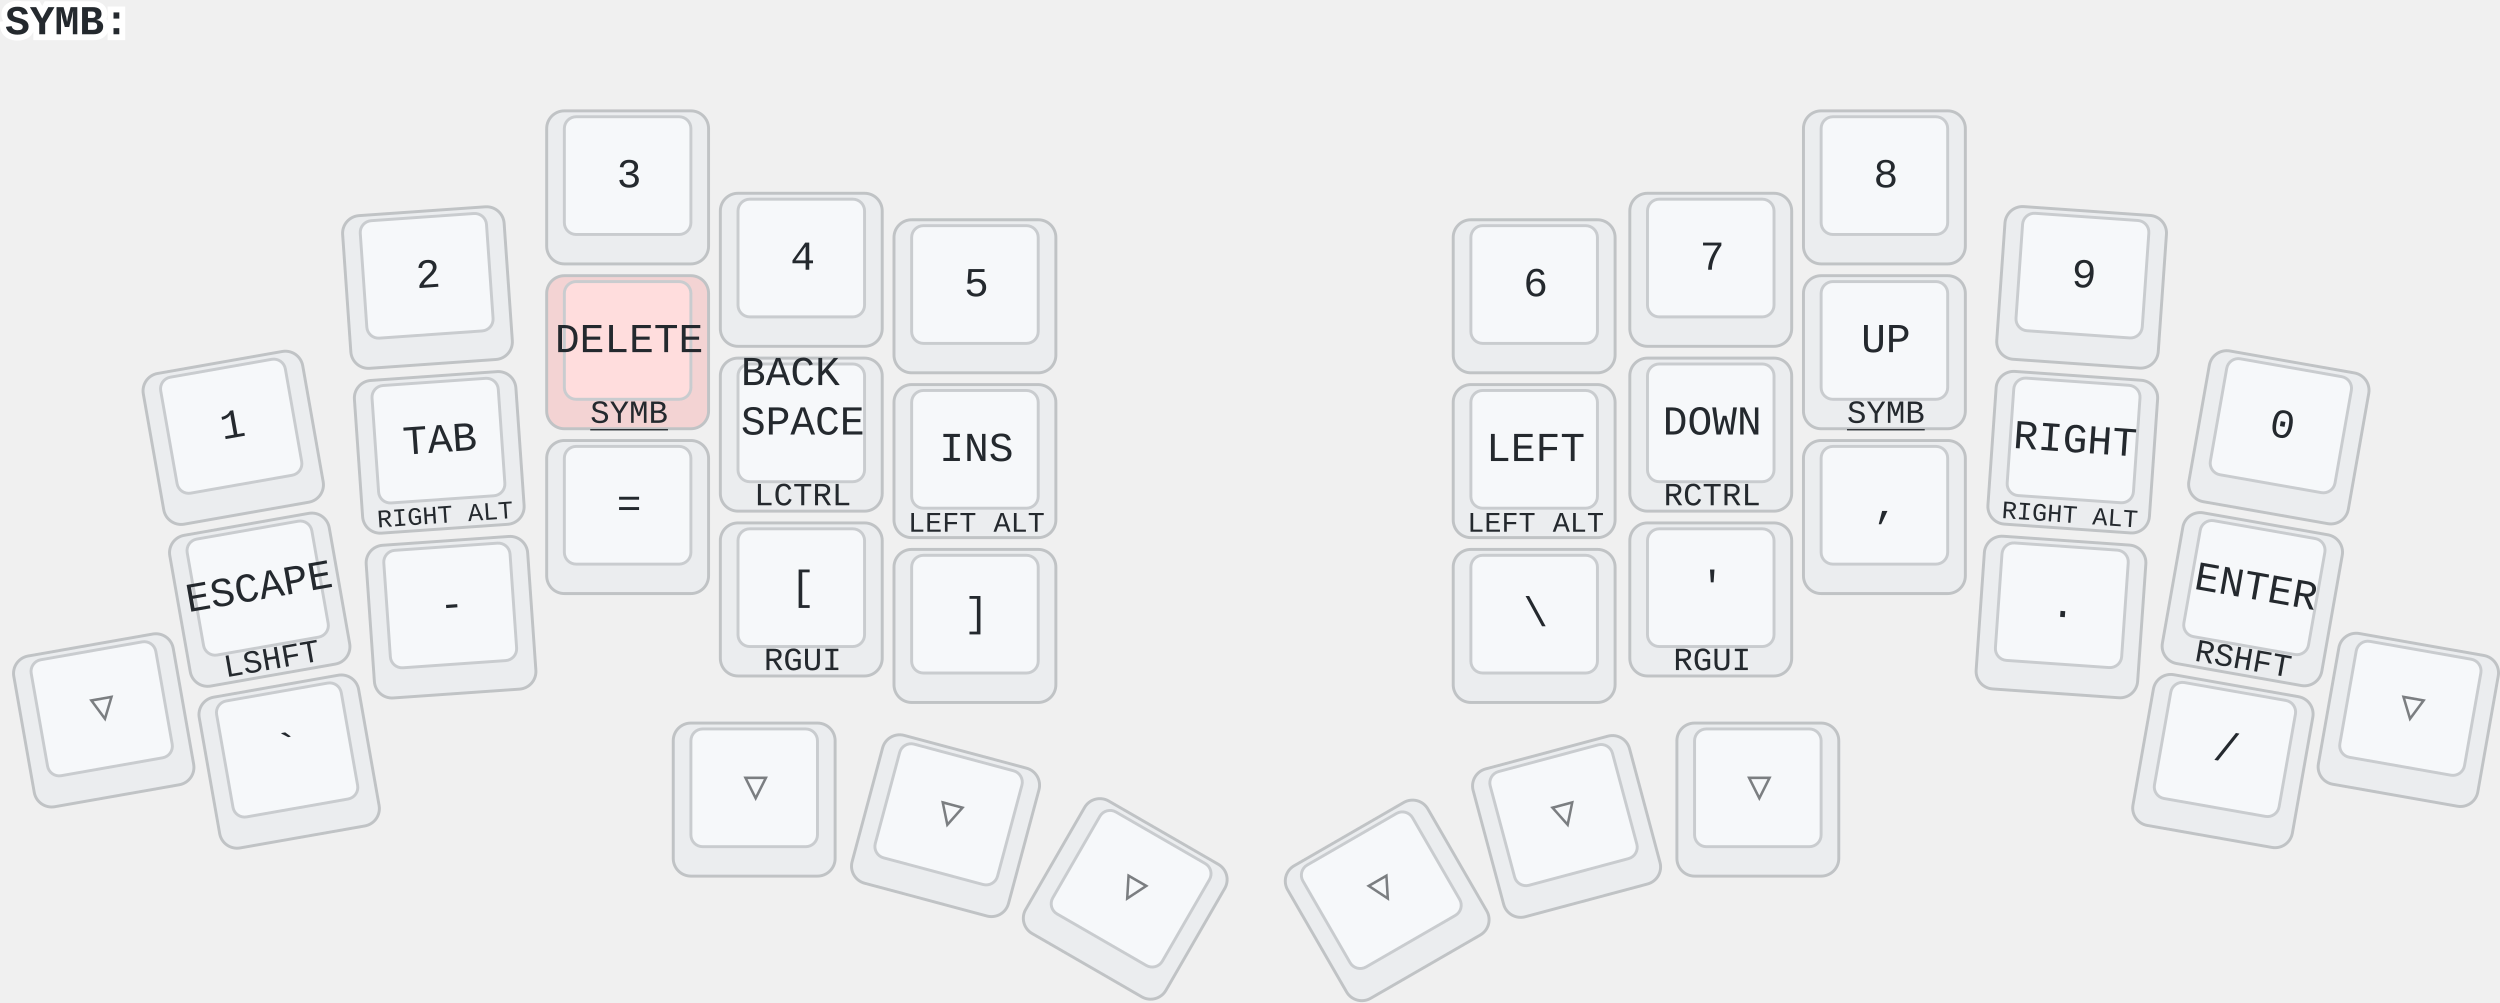
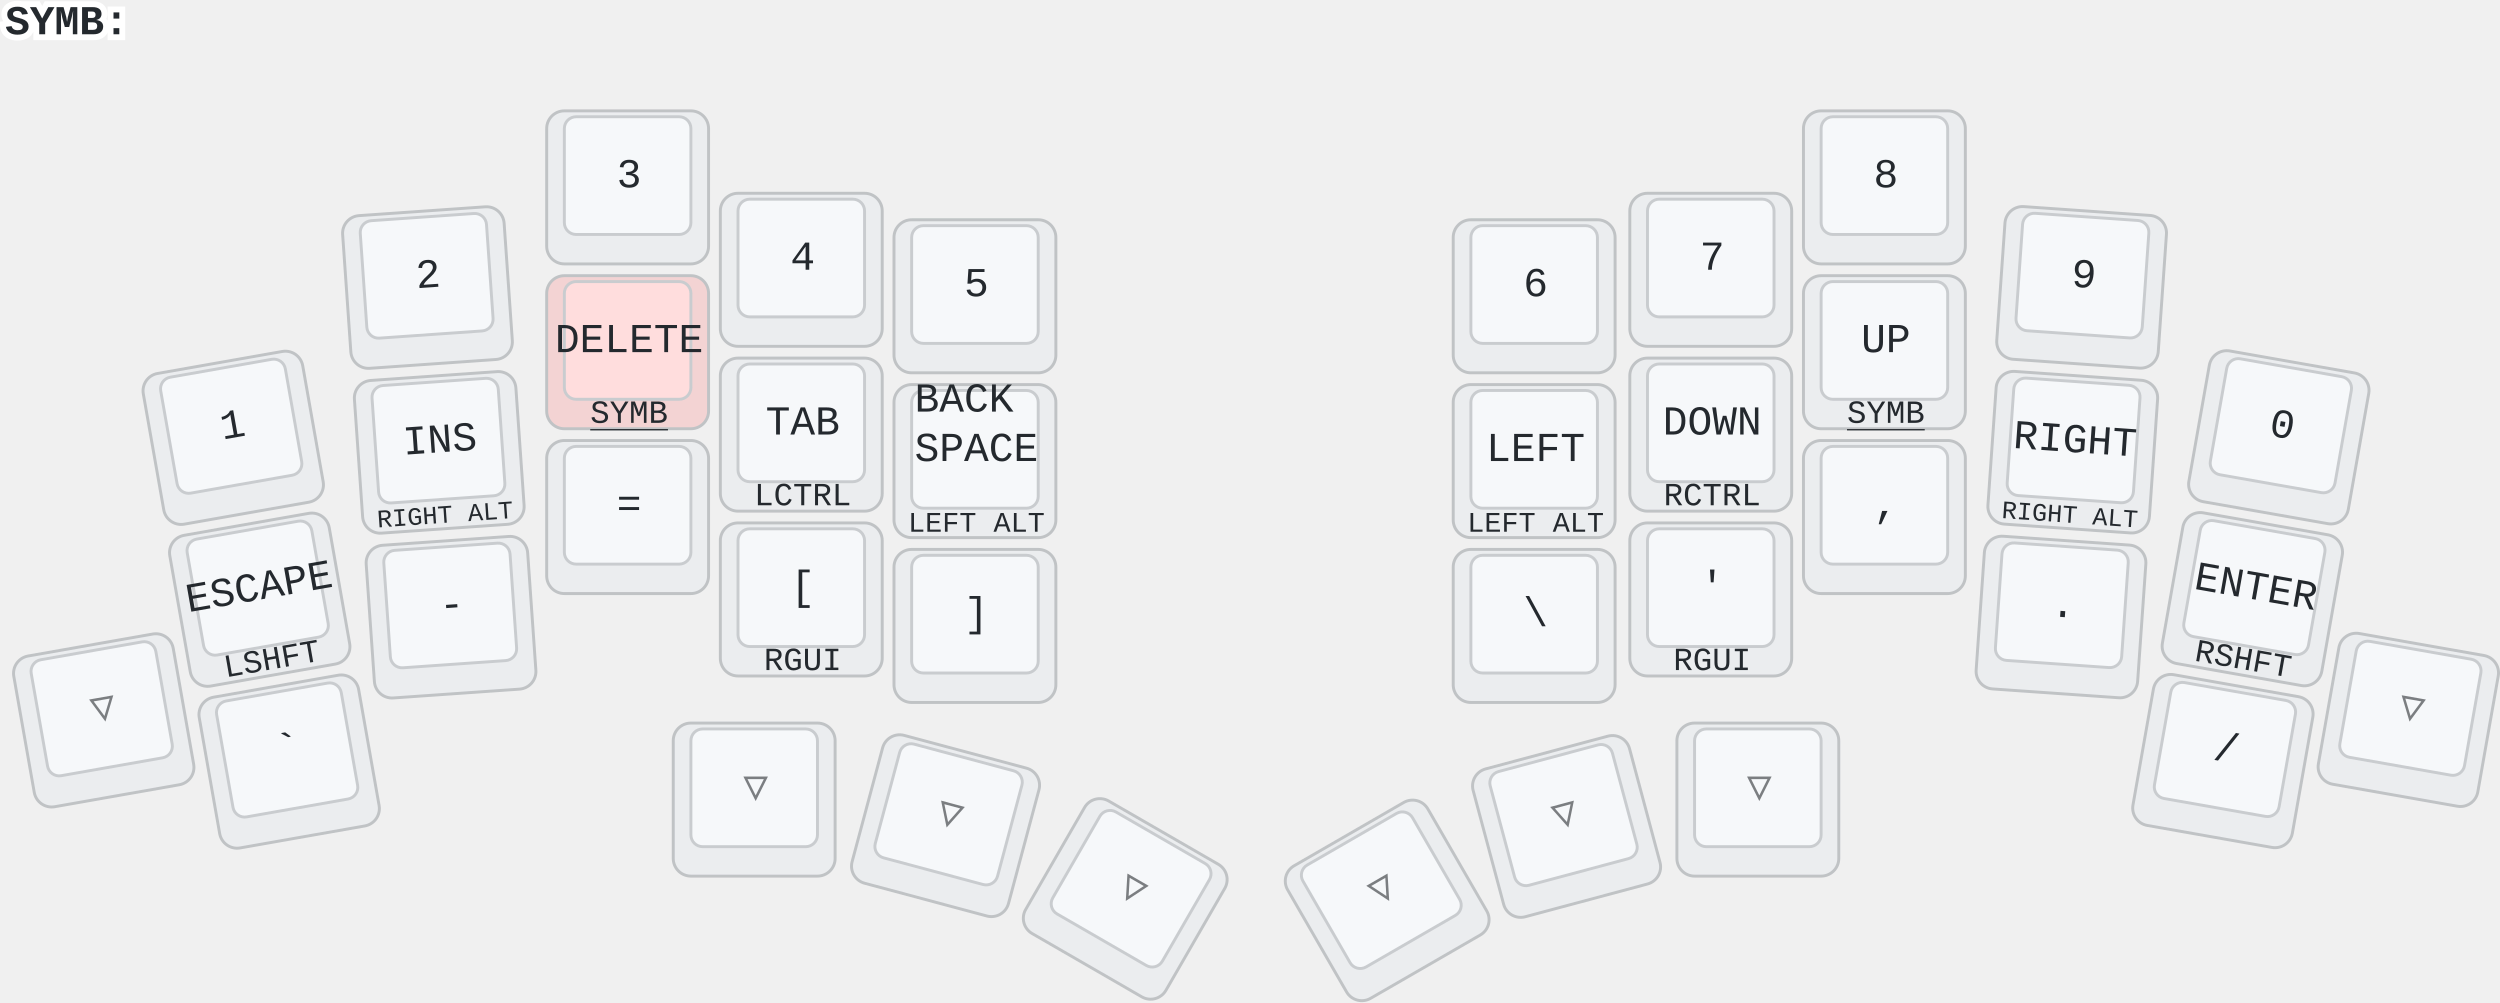
- <svg xmlns="http://www.w3.org/2000/svg" width="849.395" height="340.49" viewBox="0 0 849.395 340.49" class="keymap" version="1.1" id="svg1177">
-   <defs id="defs1177" />
+ <svg xmlns="http://www.w3.org/2000/svg" width="849.395" height="340.49" viewBox="0 0 849.395 340.49" class="keymap" version="1.1" id="svg1018">
+   <defs id="defs1018" />
  <style id="style1">/* inherit to force styles through use tags */
svg path {
    fill: inherit;
}

/* font and background color specifications */
svg.keymap {
    font-family: SFMono-Regular,Consolas,Liberation Mono,Menlo,monospace;
    font-size: 14px;
    font-kerning: normal;
    text-rendering: optimizeLegibility;
    fill: #24292e;
}

/* default key styling */
rect.key {
    fill: #f6f8fa;
}

rect.key, rect.combo {
    stroke: #c9cccf;
    stroke-width: 1;
}

/* default key side styling, only used is draw_key_sides is set */
rect.side {
    filter: brightness(90%);
}

/* color accent for combo boxes */
rect.combo, rect.combo-separate {
    fill: #cdf;
}

/* color accent for held keys */
rect.held, rect.combo.held {
    fill: #fdd;
}

/* color accent for ghost (optional) keys */
rect.ghost, rect.combo.ghost {
    stroke-dasharray: 4, 4;
    stroke-width: 2;
}

text {
    text-anchor: middle;
    dominant-baseline: middle;
}

/* styling for layer labels */
text.label {
    font-weight: bold;
    text-anchor: start;
    stroke: white;
    stroke-width: 4;
    paint-order: stroke;
}

/* styling for optional footer */
text.footer {
    text-anchor: end;
    dominant-baseline: auto;
    stroke: white;
    stroke-width: 4;
    paint-order: stroke;
}

/* styling for combo tap, and key non-tap label text */
text.combo, text.hold, text.shifted, text.left, text.right {
    font-size: 11px;
}

text.hold {
    text-anchor: middle;
    dominant-baseline: auto;
}

text.shifted {
    text-anchor: middle;
    dominant-baseline: hanging;
}

text.left {
    text-anchor: start;
}

text.right {
    text-anchor: end;
}

text.layer-activator {
    text-decoration: underline;
}

/* styling for hold/shifted label text in combo box */
text.combo.hold, text.combo.shifted, text.combo.left, text.combo.right {
    font-size: 8px;
}

/* lighter symbol for transparent keys */
text.trans {
    fill: #7b7e81;
}

/* styling for combo dendrons */
path.combo {
    stroke-width: 1;
    stroke: gray;
    fill: none;
}

/* Start Tabler Icons Cleanup */
/* cannot use height/width with glyphs */
.icon-tabler &gt; path {
    fill: inherit;
    stroke: inherit;
    stroke-width: 2;
}
/* hide tabler's default box */
.icon-tabler &gt; path[stroke="none"][fill="none"] {
    visibility: hidden;
}
/* End Tabler Icons Cleanup */

@media (prefers-color-scheme: dark) {
svg.keymap { fill: #d1d6db; }
rect.key { fill: #3f4750; }
rect.key, rect.combo { stroke: #60666c; }
rect.combo, rect.combo-separate { fill: #1f3d7a; }
rect.held, rect.combo.held { fill: #854747; }
text.label, text.footer { stroke: black; }
text.trans { fill: #7e8184; }
path.combo { stroke: #7f7f7f; }

}</style>
-   <g transform="translate(1.740234,-20.33301)" class="layer-SYMB" id="g158">
+   <g transform="translate(1.740234,-20.33301)" class="layer-SYMB" id="g157">
    <text x="0" y="28" class="label" id="SYMB">SYMB:</text>
-     <g transform="translate(0,56)" id="g157">
-       <g transform="rotate(-10,684.798,-389.272)" class="key keypos-0" id="g81">
-         <rect rx="6" ry="6" x="-28" y="-26" width="55" height="52" class="key side" id="rect80" />
-         <rect rx="4" ry="4" x="-22" y="-24" width="43" height="40" class="key" id="rect81" />
-         <text x="0" y="-4" class="key tap" id="text81">1</text>
-       </g>
-       <g transform="rotate(-4,959.7238,-2030.81)" class="key keypos-1" id="g83">
-         <rect rx="6" ry="6" x="-28" y="-26" width="55" height="52" class="key side" id="rect82" />
-         <rect rx="4" ry="4" x="-22" y="-24" width="43" height="40" class="key" id="rect83" />
-         <text x="0" y="-4" class="key tap" id="text83">2</text>
-       </g>
-       <g transform="translate(212,28)" class="key keypos-2" id="g85">
-         <rect rx="6" ry="6" x="-28" y="-26" width="55" height="52" class="key side" id="rect84" />
-         <rect rx="4" ry="4" x="-22" y="-24" width="43" height="40" class="key" id="rect85" />
-         <text x="0" y="-4" class="key tap" id="text85">3</text>
-       </g>
-       <g transform="translate(271,56)" class="key keypos-3" id="g87">
-         <rect rx="6" ry="6" x="-28" y="-26" width="55" height="52" class="key side" id="rect86" />
-         <rect rx="4" ry="4" x="-22" y="-24" width="43" height="40" class="key" id="rect87" />
-         <text x="0" y="-4" class="key tap" id="text87">4</text>
-       </g>
-       <g transform="translate(330,65)" class="key keypos-4" id="g89">
-         <rect rx="6" ry="6" x="-28" y="-26" width="55" height="52" class="key side" id="rect88" />
-         <rect rx="4" ry="4" x="-22" y="-24" width="43" height="40" class="key" id="rect89" />
-         <text x="0" y="-4" class="key tap" id="text89">5</text>
-       </g>
-       <g transform="translate(520,65)" class="key keypos-5" id="g91">
-         <rect rx="6" ry="6" x="-28" y="-26" width="55" height="52" class="key side" id="rect90" />
-         <rect rx="4" ry="4" x="-22" y="-24" width="43" height="40" class="key" id="rect91" />
-         <text x="0" y="-4" class="key tap" id="text91">6</text>
-       </g>
-       <g transform="translate(580,56)" class="key keypos-6" id="g93">
-         <rect rx="6" ry="6" x="-28" y="-26" width="55" height="52" class="key side" id="rect92" />
-         <rect rx="4" ry="4" x="-22" y="-24" width="43" height="40" class="key" id="rect93" />
-         <text x="0" y="-4" class="key tap" id="text93">7</text>
-       </g>
-       <g transform="translate(639,28)" class="key keypos-7" id="g95">
-         <rect rx="6" ry="6" x="-28" y="-26" width="55" height="52" class="key side" id="rect94" />
-         <rect rx="4" ry="4" x="-22" y="-24" width="43" height="40" class="key" id="rect95" />
-         <text x="0" y="-4" class="key tap" id="text95">8</text>
-       </g>
-       <g transform="rotate(4,-534.7238,10139.597)" class="key keypos-8" id="g97">
-         <rect rx="6" ry="6" x="-28" y="-26" width="55" height="52" class="key side" id="rect96" />
-         <rect rx="4" ry="4" x="-22" y="-24" width="43" height="40" class="key" id="rect97" />
-         <text x="0" y="-4" class="key tap" id="text97">9</text>
-       </g>
-       <g transform="rotate(10,-259.298,4474.215)" class="key keypos-9" id="g99">
-         <rect rx="6" ry="6" x="-28" y="-26" width="55" height="52" class="key side" id="rect98" />
-         <rect rx="4" ry="4" x="-22" y="-24" width="43" height="40" class="key" id="rect99" />
-         <text x="0" y="-4" class="key tap" id="text99">0</text>
-       </g>
-       <g transform="rotate(-10,1003.624,-413.2073)" class="key keypos-10" id="g102">
-         <rect rx="6" ry="6" x="-28" y="-26" width="55" height="52" class="key side" id="rect100" />
-         <rect rx="4" ry="4" x="-22" y="-24" width="43" height="40" class="key" id="rect101" />
-         <text x="0" y="-4" class="key tap" id="text101">ESCAPE</text>
-         <text x="0" y="24" class="key hold" id="text102">LSHFT</text>
-       </g>
-       <g transform="rotate(-4,1763.539,-2060.083)" class="key keypos-11" id="g104">
-         <rect rx="6" ry="6" x="-28" y="-26" width="55" height="52" class="key side" id="rect102" />
-         <rect rx="4" ry="4" x="-22" y="-24" width="43" height="40" class="key" id="rect103" />
-         <text x="0" y="-4" class="key tap" id="text103">TAB</text>
-         <text x="0" y="24" class="key hold" id="text104">
-           <tspan style="font-size:78%" id="tspan103">RIGHT ALT</tspan>
-         </text>
-       </g>
-       <g transform="translate(212,84)" class="key held keypos-12" id="g106">
-         <rect rx="6" ry="6" x="-28" y="-26" width="55" height="52" class="key held side" id="rect104" />
-         <rect rx="4" ry="4" x="-22" y="-24" width="43" height="40" class="key held" id="rect105" />
-         <text x="0" y="-4" class="key held tap" id="text105">DELETE</text>
-         <a href="#SYMB" id="a106">
-           <text x="0" y="24" class="key held hold layer-activator" id="text106" style="text-decoration:underline;text-decoration-line:underline">SYMB</text>
+     <g transform="translate(0,56)" id="g156">
+       <g transform="rotate(-10,684.798,-389.272)" class="key keypos-0" id="g80">
+         <rect rx="6" ry="6" x="-28" y="-26" width="55" height="52" class="key side" id="rect79" />
+         <rect rx="4" ry="4" x="-22" y="-24" width="43" height="40" class="key" id="rect80" />
+         <text x="0" y="-4" class="key tap" id="text80">1</text>
+       </g>
+       <g transform="rotate(-4,959.7238,-2030.81)" class="key keypos-1" id="g82">
+         <rect rx="6" ry="6" x="-28" y="-26" width="55" height="52" class="key side" id="rect81" />
+         <rect rx="4" ry="4" x="-22" y="-24" width="43" height="40" class="key" id="rect82" />
+         <text x="0" y="-4" class="key tap" id="text82">2</text>
+       </g>
+       <g transform="translate(212,28)" class="key keypos-2" id="g84">
+         <rect rx="6" ry="6" x="-28" y="-26" width="55" height="52" class="key side" id="rect83" />
+         <rect rx="4" ry="4" x="-22" y="-24" width="43" height="40" class="key" id="rect84" />
+         <text x="0" y="-4" class="key tap" id="text84">3</text>
+       </g>
+       <g transform="translate(271,56)" class="key keypos-3" id="g86">
+         <rect rx="6" ry="6" x="-28" y="-26" width="55" height="52" class="key side" id="rect85" />
+         <rect rx="4" ry="4" x="-22" y="-24" width="43" height="40" class="key" id="rect86" />
+         <text x="0" y="-4" class="key tap" id="text86">4</text>
+       </g>
+       <g transform="translate(330,65)" class="key keypos-4" id="g88">
+         <rect rx="6" ry="6" x="-28" y="-26" width="55" height="52" class="key side" id="rect87" />
+         <rect rx="4" ry="4" x="-22" y="-24" width="43" height="40" class="key" id="rect88" />
+         <text x="0" y="-4" class="key tap" id="text88">5</text>
+       </g>
+       <g transform="translate(520,65)" class="key keypos-5" id="g90">
+         <rect rx="6" ry="6" x="-28" y="-26" width="55" height="52" class="key side" id="rect89" />
+         <rect rx="4" ry="4" x="-22" y="-24" width="43" height="40" class="key" id="rect90" />
+         <text x="0" y="-4" class="key tap" id="text90">6</text>
+       </g>
+       <g transform="translate(580,56)" class="key keypos-6" id="g92">
+         <rect rx="6" ry="6" x="-28" y="-26" width="55" height="52" class="key side" id="rect91" />
+         <rect rx="4" ry="4" x="-22" y="-24" width="43" height="40" class="key" id="rect92" />
+         <text x="0" y="-4" class="key tap" id="text92">7</text>
+       </g>
+       <g transform="translate(639,28)" class="key keypos-7" id="g94">
+         <rect rx="6" ry="6" x="-28" y="-26" width="55" height="52" class="key side" id="rect93" />
+         <rect rx="4" ry="4" x="-22" y="-24" width="43" height="40" class="key" id="rect94" />
+         <text x="0" y="-4" class="key tap" id="text94">8</text>
+       </g>
+       <g transform="rotate(4,-534.7238,10139.597)" class="key keypos-8" id="g96">
+         <rect rx="6" ry="6" x="-28" y="-26" width="55" height="52" class="key side" id="rect95" />
+         <rect rx="4" ry="4" x="-22" y="-24" width="43" height="40" class="key" id="rect96" />
+         <text x="0" y="-4" class="key tap" id="text96">9</text>
+       </g>
+       <g transform="rotate(10,-259.298,4474.215)" class="key keypos-9" id="g98">
+         <rect rx="6" ry="6" x="-28" y="-26" width="55" height="52" class="key side" id="rect97" />
+         <rect rx="4" ry="4" x="-22" y="-24" width="43" height="40" class="key" id="rect98" />
+         <text x="0" y="-4" class="key tap" id="text98">0</text>
+       </g>
+       <g transform="rotate(-10,1003.624,-413.2073)" class="key keypos-10" id="g101">
+         <rect rx="6" ry="6" x="-28" y="-26" width="55" height="52" class="key side" id="rect99" />
+         <rect rx="4" ry="4" x="-22" y="-24" width="43" height="40" class="key" id="rect100" />
+         <text x="0" y="-4" class="key tap" id="text100">ESCAPE</text>
+         <text x="0" y="24" class="key hold" id="text101">LSHFT</text>
+       </g>
+       <g transform="rotate(-4,1763.539,-2060.083)" class="key keypos-11" id="g103">
+         <rect rx="6" ry="6" x="-28" y="-26" width="55" height="52" class="key side" id="rect101" />
+         <rect rx="4" ry="4" x="-22" y="-24" width="43" height="40" class="key" id="rect102" />
+         <text x="0" y="-4" class="key tap" id="text102">INS</text>
+         <text x="0" y="24" class="key hold" id="text103">
+           <tspan style="font-size:78%" id="tspan102">RIGHT ALT</tspan>
+         </text>
+       </g>
+       <g transform="translate(212,84)" class="key held keypos-12" id="g105">
+         <rect rx="6" ry="6" x="-28" y="-26" width="55" height="52" class="key held side" id="rect103" />
+         <rect rx="4" ry="4" x="-22" y="-24" width="43" height="40" class="key held" id="rect104" />
+         <text x="0" y="-4" class="key held tap" id="text104">DELETE</text>
+         <a href="#SYMB" id="a105">
+           <text x="0" y="24" class="key held hold layer-activator" id="text105" style="text-decoration:underline;text-decoration-line:underline">SYMB</text>
        </a>
      </g>
-       <g transform="translate(271,112)" class="key keypos-13" id="g109">
-         <rect rx="6" ry="6" x="-28" y="-26" width="55" height="52" class="key side" id="rect106" />
-         <rect rx="4" ry="4" x="-22" y="-24" width="43" height="40" class="key" id="rect107" />
-         <text x="0" y="-4" class="key tap" id="text108">
-           <tspan x="0" dy="-1.2em" id="tspan107">BACK</tspan>
-           <tspan x="0" dy="1.2em" id="tspan108">SPACE</tspan>
-         </text>
-         <text x="0" y="24" class="key hold" id="text109">LCTRL</text>
-       </g>
-       <g transform="translate(330,121)" class="key keypos-14" id="g111">
-         <rect rx="6" ry="6" x="-28" y="-26" width="55" height="52" class="key side" id="rect109" />
-         <rect rx="4" ry="4" x="-22" y="-24" width="43" height="40" class="key" id="rect110" />
-         <text x="0" y="-4" class="key tap" id="text110">INS</text>
-         <text x="0" y="24" class="key hold" id="text111">
+       <g transform="translate(271,112)" class="key keypos-13" id="g107">
+         <rect rx="6" ry="6" x="-28" y="-26" width="55" height="52" class="key side" id="rect105" />
+         <rect rx="4" ry="4" x="-22" y="-24" width="43" height="40" class="key" id="rect106" />
+         <text x="0" y="-4" class="key tap" id="text106">TAB</text>
+         <text x="0" y="24" class="key hold" id="text107">LCTRL</text>
+       </g>
+       <g transform="translate(330,121)" class="key keypos-14" id="g110">
+         <rect rx="6" ry="6" x="-28" y="-26" width="55" height="52" class="key side" id="rect107" />
+         <rect rx="4" ry="4" x="-22" y="-24" width="43" height="40" class="key" id="rect108" />
+         <text x="0" y="-4" class="key tap" id="text109">
+           <tspan x="0" dy="-1.2em" id="tspan108">BACK</tspan>
+           <tspan x="0" dy="1.2em" id="tspan109">SPACE</tspan>
+         </text>
+         <text x="0" y="24" class="key hold" id="text110">
          <tspan style="font-size:88%" id="tspan110">LEFT ALT</tspan>
        </text>
      </g>
-       <g transform="translate(520,121)" class="key keypos-15" id="g113">
-         <rect rx="6" ry="6" x="-28" y="-26" width="55" height="52" class="key side" id="rect111" />
-         <rect rx="4" ry="4" x="-22" y="-24" width="43" height="40" class="key" id="rect112" />
-         <text x="0" y="-4" class="key tap" id="text112">LEFT</text>
-         <text x="0" y="24" class="key hold" id="text113">
-           <tspan style="font-size:88%" id="tspan112">LEFT ALT</tspan>
-         </text>
-       </g>
-       <g transform="translate(580,112)" class="key keypos-16" id="g115">
-         <rect rx="6" ry="6" x="-28" y="-26" width="55" height="52" class="key side" id="rect113" />
-         <rect rx="4" ry="4" x="-22" y="-24" width="43" height="40" class="key" id="rect114" />
-         <text x="0" y="-4" class="key tap" id="text114">DOWN</text>
-         <text x="0" y="24" class="key hold" id="text115">RCTRL</text>
-       </g>
-       <g transform="translate(639,84)" class="key keypos-17" id="g117">
-         <rect rx="6" ry="6" x="-28" y="-26" width="55" height="52" class="key side" id="rect115" />
-         <rect rx="4" ry="4" x="-22" y="-24" width="43" height="40" class="key" id="rect116" />
-         <text x="0" y="-4" class="key tap" id="text116">UP</text>
-         <a href="#SYMB" id="a117">
-           <text x="0" y="24" class="key hold layer-activator" id="text117" style="text-decoration:underline;text-decoration-line:underline">SYMB</text>
+       <g transform="translate(520,121)" class="key keypos-15" id="g112">
+         <rect rx="6" ry="6" x="-28" y="-26" width="55" height="52" class="key side" id="rect110" />
+         <rect rx="4" ry="4" x="-22" y="-24" width="43" height="40" class="key" id="rect111" />
+         <text x="0" y="-4" class="key tap" id="text111">LEFT</text>
+         <text x="0" y="24" class="key hold" id="text112">
+           <tspan style="font-size:88%" id="tspan111">LEFT ALT</tspan>
+         </text>
+       </g>
+       <g transform="translate(580,112)" class="key keypos-16" id="g114">
+         <rect rx="6" ry="6" x="-28" y="-26" width="55" height="52" class="key side" id="rect112" />
+         <rect rx="4" ry="4" x="-22" y="-24" width="43" height="40" class="key" id="rect113" />
+         <text x="0" y="-4" class="key tap" id="text113">DOWN</text>
+         <text x="0" y="24" class="key hold" id="text114">RCTRL</text>
+       </g>
+       <g transform="translate(639,84)" class="key keypos-17" id="g116">
+         <rect rx="6" ry="6" x="-28" y="-26" width="55" height="52" class="key side" id="rect114" />
+         <rect rx="4" ry="4" x="-22" y="-24" width="43" height="40" class="key" id="rect115" />
+         <text x="0" y="-4" class="key tap" id="text115">UP</text>
+         <a href="#SYMB" id="a116">
+           <text x="0" y="24" class="key hold layer-activator" id="text116" style="text-decoration:underline;text-decoration-line:underline">SYMB</text>
        </a>
      </g>
-       <g transform="rotate(4,-1338.039,10124.643)" class="key keypos-18" id="g119">
-         <rect rx="6" ry="6" x="-28" y="-26" width="55" height="52" class="key side" id="rect117" />
-         <rect rx="4" ry="4" x="-22" y="-24" width="43" height="40" class="key" id="rect118" />
-         <text x="0" y="-4" class="key tap" id="text118">RIGHT</text>
-         <text x="0" y="24" class="key hold" id="text119">
-           <tspan style="font-size:78%" id="tspan118">RIGHT ALT</tspan>
-         </text>
-       </g>
-       <g transform="rotate(10,-578.1244,4450.28)" class="key keypos-19" id="g121">
-         <rect rx="6" ry="6" x="-28" y="-26" width="55" height="52" class="key side" id="rect119" />
-         <rect rx="4" ry="4" x="-22" y="-24" width="43" height="40" class="key" id="rect120" />
-         <text x="0" y="-4" class="key tap" id="text120">ENTER</text>
-         <text x="0" y="24" class="key hold" id="text121">RSHFT</text>
-       </g>
-       <g transform="rotate(-10,1211.44,-89.81089)" class="key trans keypos-20" id="g122">
-         <rect rx="6" ry="6" x="-28" y="-26" width="55" height="52" class="key trans side" id="rect121" />
-         <rect rx="4" ry="4" x="-22" y="-24" width="43" height="40" class="key trans" id="rect122" />
-         <text x="0" y="-4" class="key trans tap" id="text122">▽</text>
-       </g>
-       <g transform="rotate(-10,1322.951,-442.8575)" class="key keypos-21" id="g124">
-         <rect rx="6" ry="6" x="-28" y="-26" width="55" height="52" class="key side" id="rect123" />
-         <rect rx="4" ry="4" x="-22" y="-24" width="43" height="40" class="key" id="rect124" />
-         <text x="0" y="-4" class="key tap" id="text124">`</text>
-       </g>
-       <g transform="rotate(-4,2567.354,-2089.355)" class="key keypos-22" id="g126">
-         <rect rx="6" ry="6" x="-28" y="-26" width="55" height="52" class="key side" id="rect125" />
-         <rect rx="4" ry="4" x="-22" y="-24" width="43" height="40" class="key" id="rect126" />
-         <text x="0" y="-4" class="key tap" id="text126">-</text>
-       </g>
-       <g transform="translate(212,140)" class="key keypos-23" id="g128">
-         <rect rx="6" ry="6" x="-28" y="-26" width="55" height="52" class="key side" id="rect127" />
-         <rect rx="4" ry="4" x="-22" y="-24" width="43" height="40" class="key" id="rect128" />
-         <text x="0" y="-4" class="key tap" id="text128">=</text>
-       </g>
-       <g transform="translate(271,168)" class="key keypos-24" id="g131">
-         <rect rx="6" ry="6" x="-28" y="-26" width="55" height="52" class="key side" id="rect129" />
-         <rect rx="4" ry="4" x="-22" y="-24" width="43" height="40" class="key" id="rect130" />
-         <text x="0" y="-4" class="key tap" id="text130">[</text>
-         <text x="0" y="24" class="key hold" id="text131">RGUI</text>
-       </g>
-       <g transform="translate(330,177)" class="key keypos-25" id="g132">
-         <rect rx="6" ry="6" x="-28" y="-26" width="55" height="52" class="key side" id="rect131" />
-         <rect rx="4" ry="4" x="-22" y="-24" width="43" height="40" class="key" id="rect132" />
-         <text x="0" y="-4" class="key tap" id="text132">]</text>
-       </g>
-       <g transform="translate(520,177)" class="key keypos-26" id="g134">
-         <rect rx="6" ry="6" x="-28" y="-26" width="55" height="52" class="key side" id="rect133" />
-         <rect rx="4" ry="4" x="-22" y="-24" width="43" height="40" class="key" id="rect134" />
-         <text x="0" y="-4" class="key tap" id="text134">\</text>
-       </g>
-       <g transform="translate(580,168)" class="key keypos-27" id="g137">
-         <rect rx="6" ry="6" x="-28" y="-26" width="55" height="52" class="key side" id="rect135" />
-         <rect rx="4" ry="4" x="-22" y="-24" width="43" height="40" class="key" id="rect136" />
-         <text x="0" y="-4" class="key tap" id="text136">'</text>
-         <text x="0" y="24" class="key hold" id="text137">RGUI</text>
-       </g>
-       <g transform="translate(639,140)" class="key keypos-28" id="g138">
-         <rect rx="6" ry="6" x="-28" y="-26" width="55" height="52" class="key side" id="rect137" />
-         <rect rx="4" ry="4" x="-22" y="-24" width="43" height="40" class="key" id="rect138" />
-         <text x="0" y="-4" class="key tap" id="text138">,</text>
-       </g>
-       <g transform="rotate(4,-2141.854,10095.371)" class="key keypos-29" id="g140">
-         <rect rx="6" ry="6" x="-28" y="-26" width="55" height="52" class="key side" id="rect139" />
-         <rect rx="4" ry="4" x="-22" y="-24" width="43" height="40" class="key" id="rect140" />
-         <text x="0" y="-4" class="key tap" id="text140">.</text>
-       </g>
-       <g transform="rotate(10,-897.4508,4420.63)" class="key keypos-30" id="g142">
-         <rect rx="6" ry="6" x="-28" y="-26" width="55" height="52" class="key side" id="rect141" />
-         <rect rx="4" ry="4" x="-22" y="-24" width="43" height="40" class="key" id="rect142" />
-         <text x="0" y="-4" class="key tap" id="text142">/</text>
-       </g>
-       <g transform="rotate(10,-785.9405,4773.676)" class="key trans keypos-31" id="g144">
-         <rect rx="6" ry="6" x="-28" y="-26" width="55" height="52" class="key trans side" id="rect143" />
-         <rect rx="4" ry="4" x="-22" y="-24" width="43" height="40" class="key trans" id="rect144" />
-         <text x="0" y="-4" class="key trans tap" id="text144">▽</text>
-       </g>
-       <g transform="translate(255,236)" class="key trans keypos-32" id="g146">
-         <rect rx="6" ry="6" x="-28" y="-26" width="55" height="52" class="key trans side" id="rect145" />
-         <rect rx="4" ry="4" x="-22" y="-24" width="43" height="40" class="key trans" id="rect146" />
-         <text x="0" y="-4" class="key trans tap" id="text146">▽</text>
-       </g>
-       <g transform="rotate(15,-770.4799,1337.821)" class="key trans keypos-33" id="g148">
-         <rect rx="6" ry="6" x="-28" y="-26" width="55" height="52" class="key trans side" id="rect147" />
-         <rect rx="4" ry="4" x="-22" y="-24" width="43" height="40" class="key trans" id="rect148" />
-         <text x="0" y="-4" class="key trans tap" id="text148">▽</text>
-       </g>
-       <g transform="rotate(30,-313.3269,845.9557)" class="key trans keypos-34" id="g150">
-         <rect rx="6" ry="6" x="-28" y="-26" width="55" height="52" class="key trans side" id="rect149" />
-         <rect rx="4" ry="4" x="-22" y="-24" width="43" height="40" class="key trans" id="rect150" />
-         <text x="0" y="-4" class="key trans tap" id="text150">▽</text>
-       </g>
-       <g transform="rotate(-30,738.8269,-742.0319)" class="key trans keypos-35" id="g152">
-         <rect rx="6" ry="6" x="-28" y="-26" width="55" height="52" class="key trans side" id="rect151" />
-         <rect rx="4" ry="4" x="-22" y="-24" width="43" height="40" class="key trans" id="rect152" />
-         <text x="0" y="-4" class="key trans tap" id="text152">▽</text>
-       </g>
-       <g transform="rotate(-15,1195.98,-1894.173)" class="key trans keypos-36" id="g154">
-         <rect rx="6" ry="6" x="-28" y="-26" width="55" height="52" class="key trans side" id="rect153" />
-         <rect rx="4" ry="4" x="-22" y="-24" width="43" height="40" class="key trans" id="rect154" />
-         <text x="0" y="-4" class="key trans tap" id="text154">▽</text>
-       </g>
-       <g transform="translate(596,236)" class="key trans keypos-37" id="g156">
-         <rect rx="6" ry="6" x="-28" y="-26" width="55" height="52" class="key trans side" id="rect155" />
-         <rect rx="4" ry="4" x="-22" y="-24" width="43" height="40" class="key trans" id="rect156" />
-         <text x="0" y="-4" class="key trans tap" id="text156">▽</text>
+       <g transform="rotate(4,-1338.039,10124.643)" class="key keypos-18" id="g118">
+         <rect rx="6" ry="6" x="-28" y="-26" width="55" height="52" class="key side" id="rect116" />
+         <rect rx="4" ry="4" x="-22" y="-24" width="43" height="40" class="key" id="rect117" />
+         <text x="0" y="-4" class="key tap" id="text117">RIGHT</text>
+         <text x="0" y="24" class="key hold" id="text118">
+           <tspan style="font-size:78%" id="tspan117">RIGHT ALT</tspan>
+         </text>
+       </g>
+       <g transform="rotate(10,-578.1244,4450.28)" class="key keypos-19" id="g120">
+         <rect rx="6" ry="6" x="-28" y="-26" width="55" height="52" class="key side" id="rect118" />
+         <rect rx="4" ry="4" x="-22" y="-24" width="43" height="40" class="key" id="rect119" />
+         <text x="0" y="-4" class="key tap" id="text119">ENTER</text>
+         <text x="0" y="24" class="key hold" id="text120">RSHFT</text>
+       </g>
+       <g transform="rotate(-10,1211.44,-89.81089)" class="key trans keypos-20" id="g121">
+         <rect rx="6" ry="6" x="-28" y="-26" width="55" height="52" class="key trans side" id="rect120" />
+         <rect rx="4" ry="4" x="-22" y="-24" width="43" height="40" class="key trans" id="rect121" />
+         <text x="0" y="-4" class="key trans tap" id="text121">▽</text>
+       </g>
+       <g transform="rotate(-10,1322.951,-442.8575)" class="key keypos-21" id="g123">
+         <rect rx="6" ry="6" x="-28" y="-26" width="55" height="52" class="key side" id="rect122" />
+         <rect rx="4" ry="4" x="-22" y="-24" width="43" height="40" class="key" id="rect123" />
+         <text x="0" y="-4" class="key tap" id="text123">`</text>
+       </g>
+       <g transform="rotate(-4,2567.354,-2089.355)" class="key keypos-22" id="g125">
+         <rect rx="6" ry="6" x="-28" y="-26" width="55" height="52" class="key side" id="rect124" />
+         <rect rx="4" ry="4" x="-22" y="-24" width="43" height="40" class="key" id="rect125" />
+         <text x="0" y="-4" class="key tap" id="text125">-</text>
+       </g>
+       <g transform="translate(212,140)" class="key keypos-23" id="g127">
+         <rect rx="6" ry="6" x="-28" y="-26" width="55" height="52" class="key side" id="rect126" />
+         <rect rx="4" ry="4" x="-22" y="-24" width="43" height="40" class="key" id="rect127" />
+         <text x="0" y="-4" class="key tap" id="text127">=</text>
+       </g>
+       <g transform="translate(271,168)" class="key keypos-24" id="g130">
+         <rect rx="6" ry="6" x="-28" y="-26" width="55" height="52" class="key side" id="rect128" />
+         <rect rx="4" ry="4" x="-22" y="-24" width="43" height="40" class="key" id="rect129" />
+         <text x="0" y="-4" class="key tap" id="text129">[</text>
+         <text x="0" y="24" class="key hold" id="text130">RGUI</text>
+       </g>
+       <g transform="translate(330,177)" class="key keypos-25" id="g131">
+         <rect rx="6" ry="6" x="-28" y="-26" width="55" height="52" class="key side" id="rect130" />
+         <rect rx="4" ry="4" x="-22" y="-24" width="43" height="40" class="key" id="rect131" />
+         <text x="0" y="-4" class="key tap" id="text131">]</text>
+       </g>
+       <g transform="translate(520,177)" class="key keypos-26" id="g133">
+         <rect rx="6" ry="6" x="-28" y="-26" width="55" height="52" class="key side" id="rect132" />
+         <rect rx="4" ry="4" x="-22" y="-24" width="43" height="40" class="key" id="rect133" />
+         <text x="0" y="-4" class="key tap" id="text133">\</text>
+       </g>
+       <g transform="translate(580,168)" class="key keypos-27" id="g136">
+         <rect rx="6" ry="6" x="-28" y="-26" width="55" height="52" class="key side" id="rect134" />
+         <rect rx="4" ry="4" x="-22" y="-24" width="43" height="40" class="key" id="rect135" />
+         <text x="0" y="-4" class="key tap" id="text135">'</text>
+         <text x="0" y="24" class="key hold" id="text136">RGUI</text>
+       </g>
+       <g transform="translate(639,140)" class="key keypos-28" id="g137">
+         <rect rx="6" ry="6" x="-28" y="-26" width="55" height="52" class="key side" id="rect136" />
+         <rect rx="4" ry="4" x="-22" y="-24" width="43" height="40" class="key" id="rect137" />
+         <text x="0" y="-4" class="key tap" id="text137">,</text>
+       </g>
+       <g transform="rotate(4,-2141.854,10095.371)" class="key keypos-29" id="g139">
+         <rect rx="6" ry="6" x="-28" y="-26" width="55" height="52" class="key side" id="rect138" />
+         <rect rx="4" ry="4" x="-22" y="-24" width="43" height="40" class="key" id="rect139" />
+         <text x="0" y="-4" class="key tap" id="text139">.</text>
+       </g>
+       <g transform="rotate(10,-897.4508,4420.63)" class="key keypos-30" id="g141">
+         <rect rx="6" ry="6" x="-28" y="-26" width="55" height="52" class="key side" id="rect140" />
+         <rect rx="4" ry="4" x="-22" y="-24" width="43" height="40" class="key" id="rect141" />
+         <text x="0" y="-4" class="key tap" id="text141">/</text>
+       </g>
+       <g transform="rotate(10,-785.9405,4773.676)" class="key trans keypos-31" id="g143">
+         <rect rx="6" ry="6" x="-28" y="-26" width="55" height="52" class="key trans side" id="rect142" />
+         <rect rx="4" ry="4" x="-22" y="-24" width="43" height="40" class="key trans" id="rect143" />
+         <text x="0" y="-4" class="key trans tap" id="text143">▽</text>
+       </g>
+       <g transform="translate(255,236)" class="key trans keypos-32" id="g145">
+         <rect rx="6" ry="6" x="-28" y="-26" width="55" height="52" class="key trans side" id="rect144" />
+         <rect rx="4" ry="4" x="-22" y="-24" width="43" height="40" class="key trans" id="rect145" />
+         <text x="0" y="-4" class="key trans tap" id="text145">▽</text>
+       </g>
+       <g transform="rotate(15,-770.4799,1337.821)" class="key trans keypos-33" id="g147">
+         <rect rx="6" ry="6" x="-28" y="-26" width="55" height="52" class="key trans side" id="rect146" />
+         <rect rx="4" ry="4" x="-22" y="-24" width="43" height="40" class="key trans" id="rect147" />
+         <text x="0" y="-4" class="key trans tap" id="text147">▽</text>
+       </g>
+       <g transform="rotate(30,-313.3269,845.9557)" class="key trans keypos-34" id="g149">
+         <rect rx="6" ry="6" x="-28" y="-26" width="55" height="52" class="key trans side" id="rect148" />
+         <rect rx="4" ry="4" x="-22" y="-24" width="43" height="40" class="key trans" id="rect149" />
+         <text x="0" y="-4" class="key trans tap" id="text149">▽</text>
+       </g>
+       <g transform="rotate(-30,738.8269,-742.0319)" class="key trans keypos-35" id="g151">
+         <rect rx="6" ry="6" x="-28" y="-26" width="55" height="52" class="key trans side" id="rect150" />
+         <rect rx="4" ry="4" x="-22" y="-24" width="43" height="40" class="key trans" id="rect151" />
+         <text x="0" y="-4" class="key trans tap" id="text151">▽</text>
+       </g>
+       <g transform="rotate(-15,1195.98,-1894.173)" class="key trans keypos-36" id="g153">
+         <rect rx="6" ry="6" x="-28" y="-26" width="55" height="52" class="key trans side" id="rect152" />
+         <rect rx="4" ry="4" x="-22" y="-24" width="43" height="40" class="key trans" id="rect153" />
+         <text x="0" y="-4" class="key trans tap" id="text153">▽</text>
+       </g>
+       <g transform="translate(596,236)" class="key trans keypos-37" id="g155">
+         <rect rx="6" ry="6" x="-28" y="-26" width="55" height="52" class="key trans side" id="rect154" />
+         <rect rx="4" ry="4" x="-22" y="-24" width="43" height="40" class="key trans" id="rect155" />
+         <text x="0" y="-4" class="key trans tap" id="text155">▽</text>
      </g>
    </g>
  </g>
</svg>
